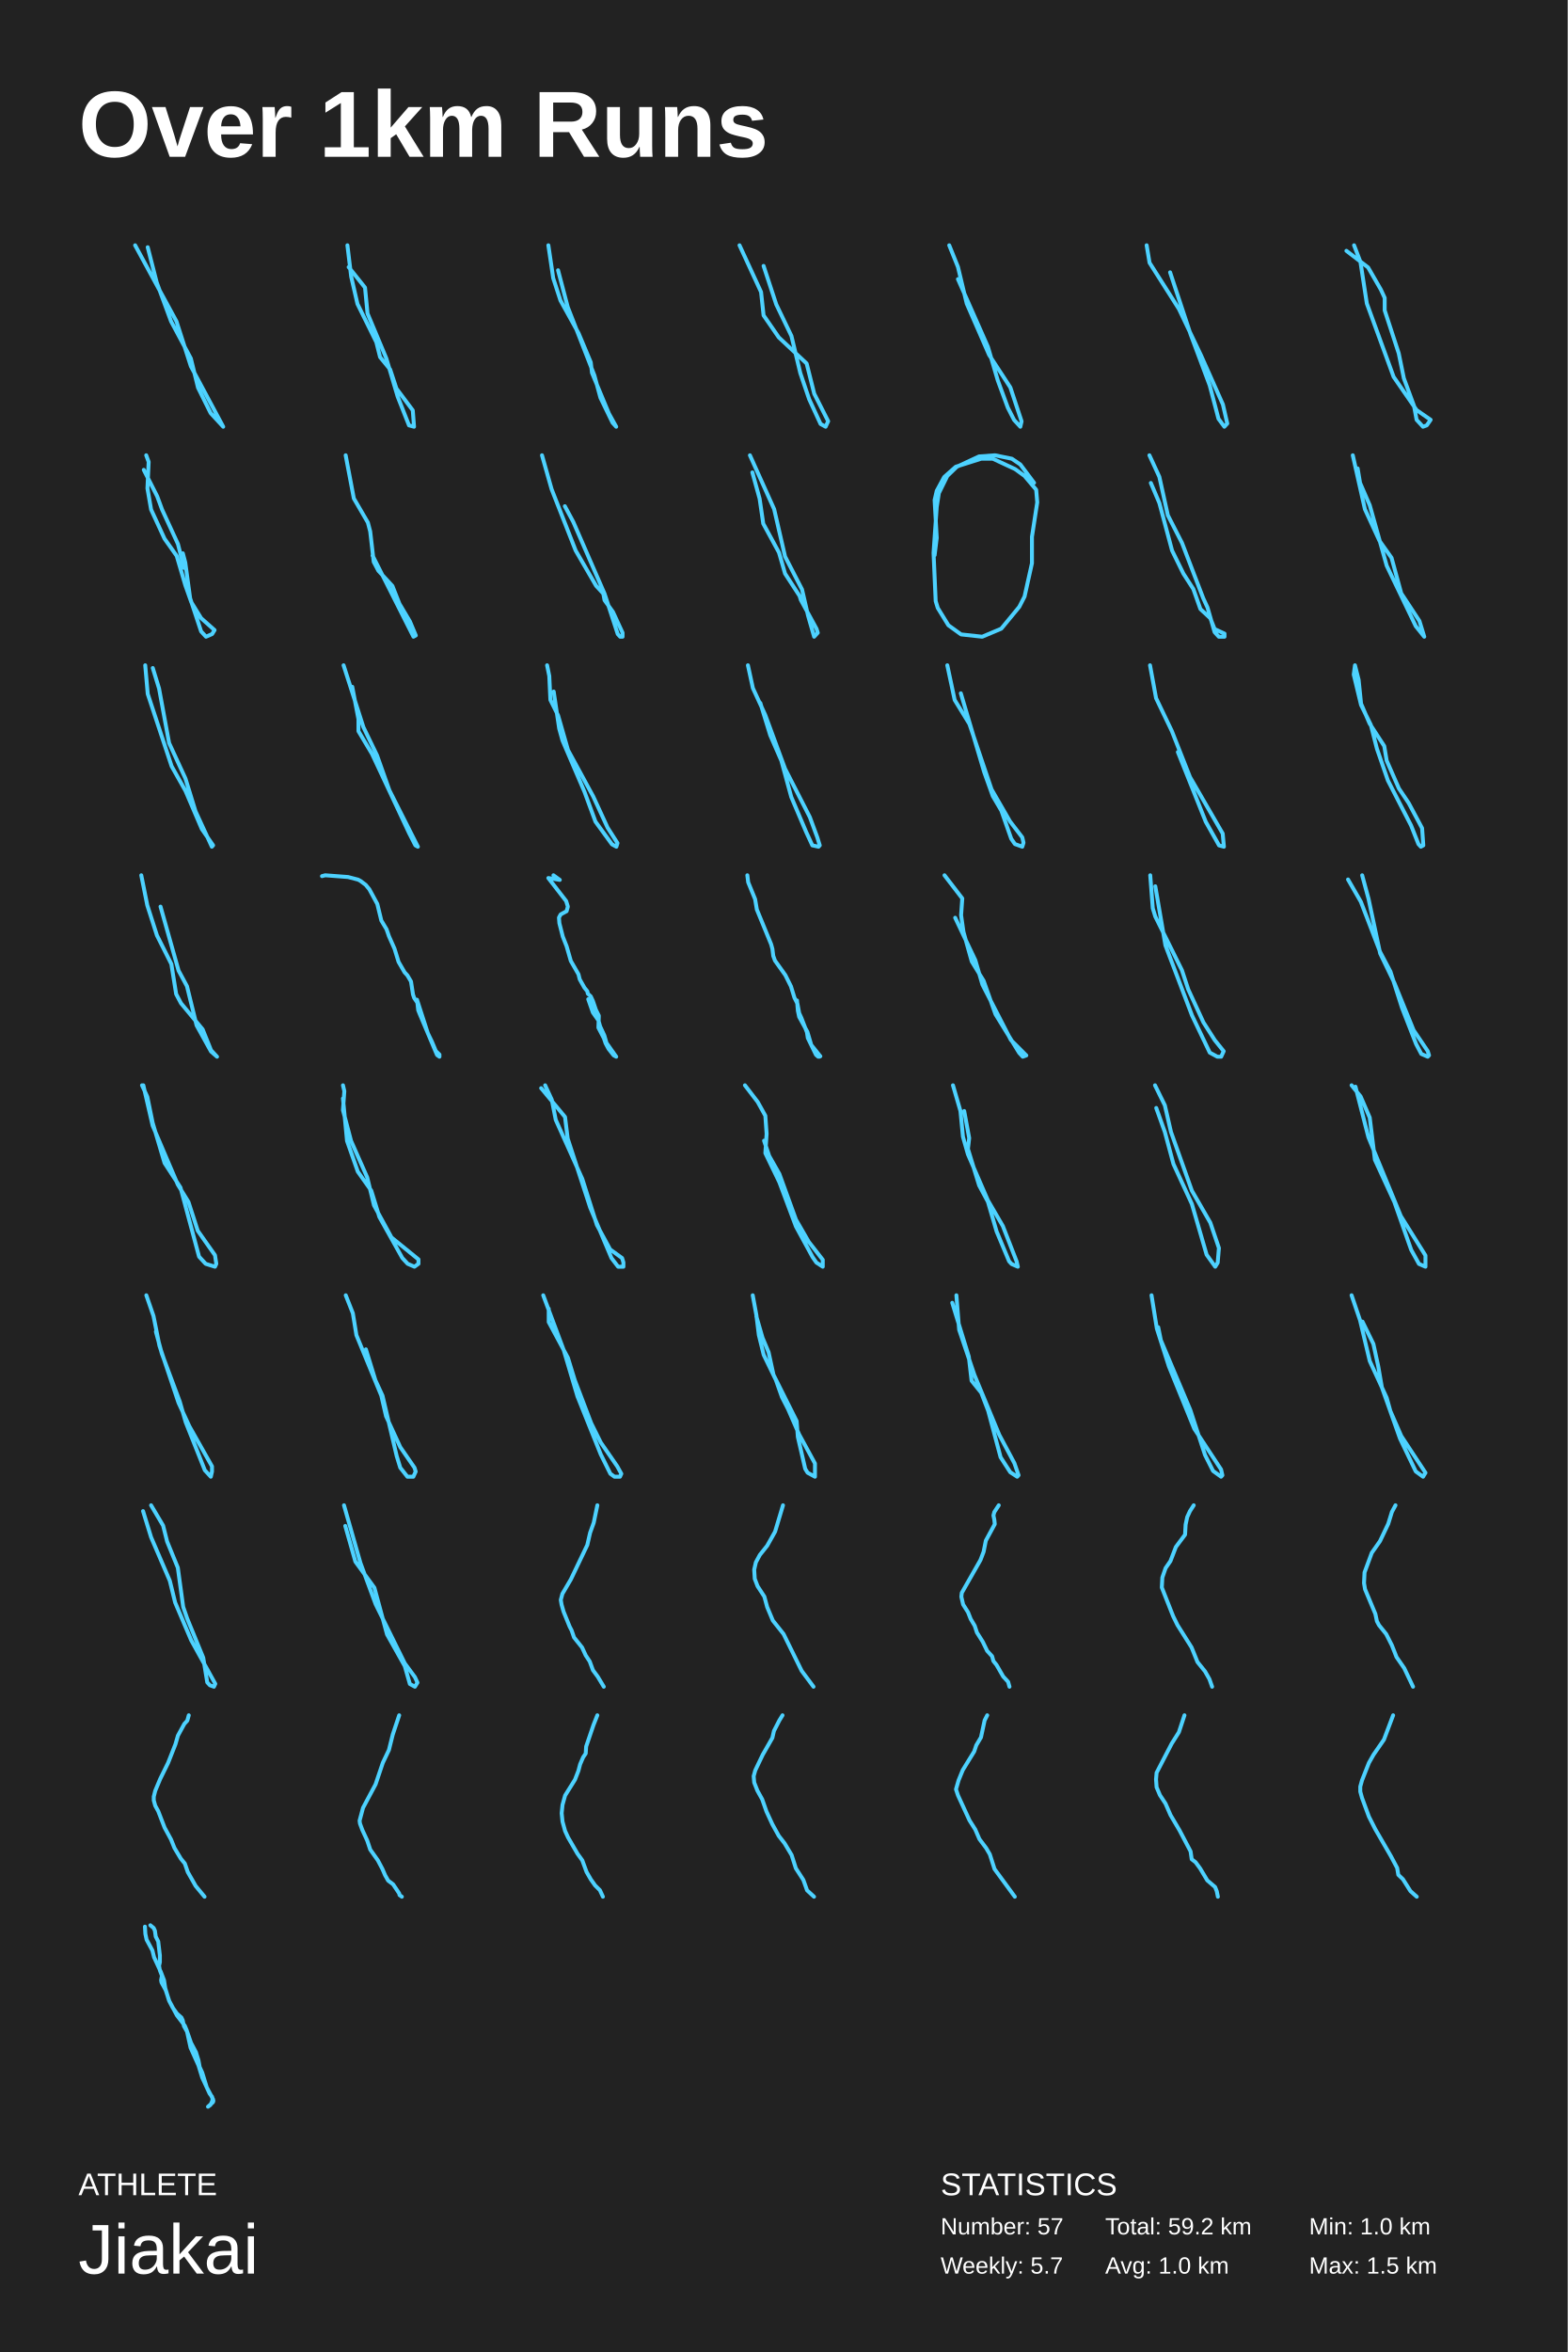
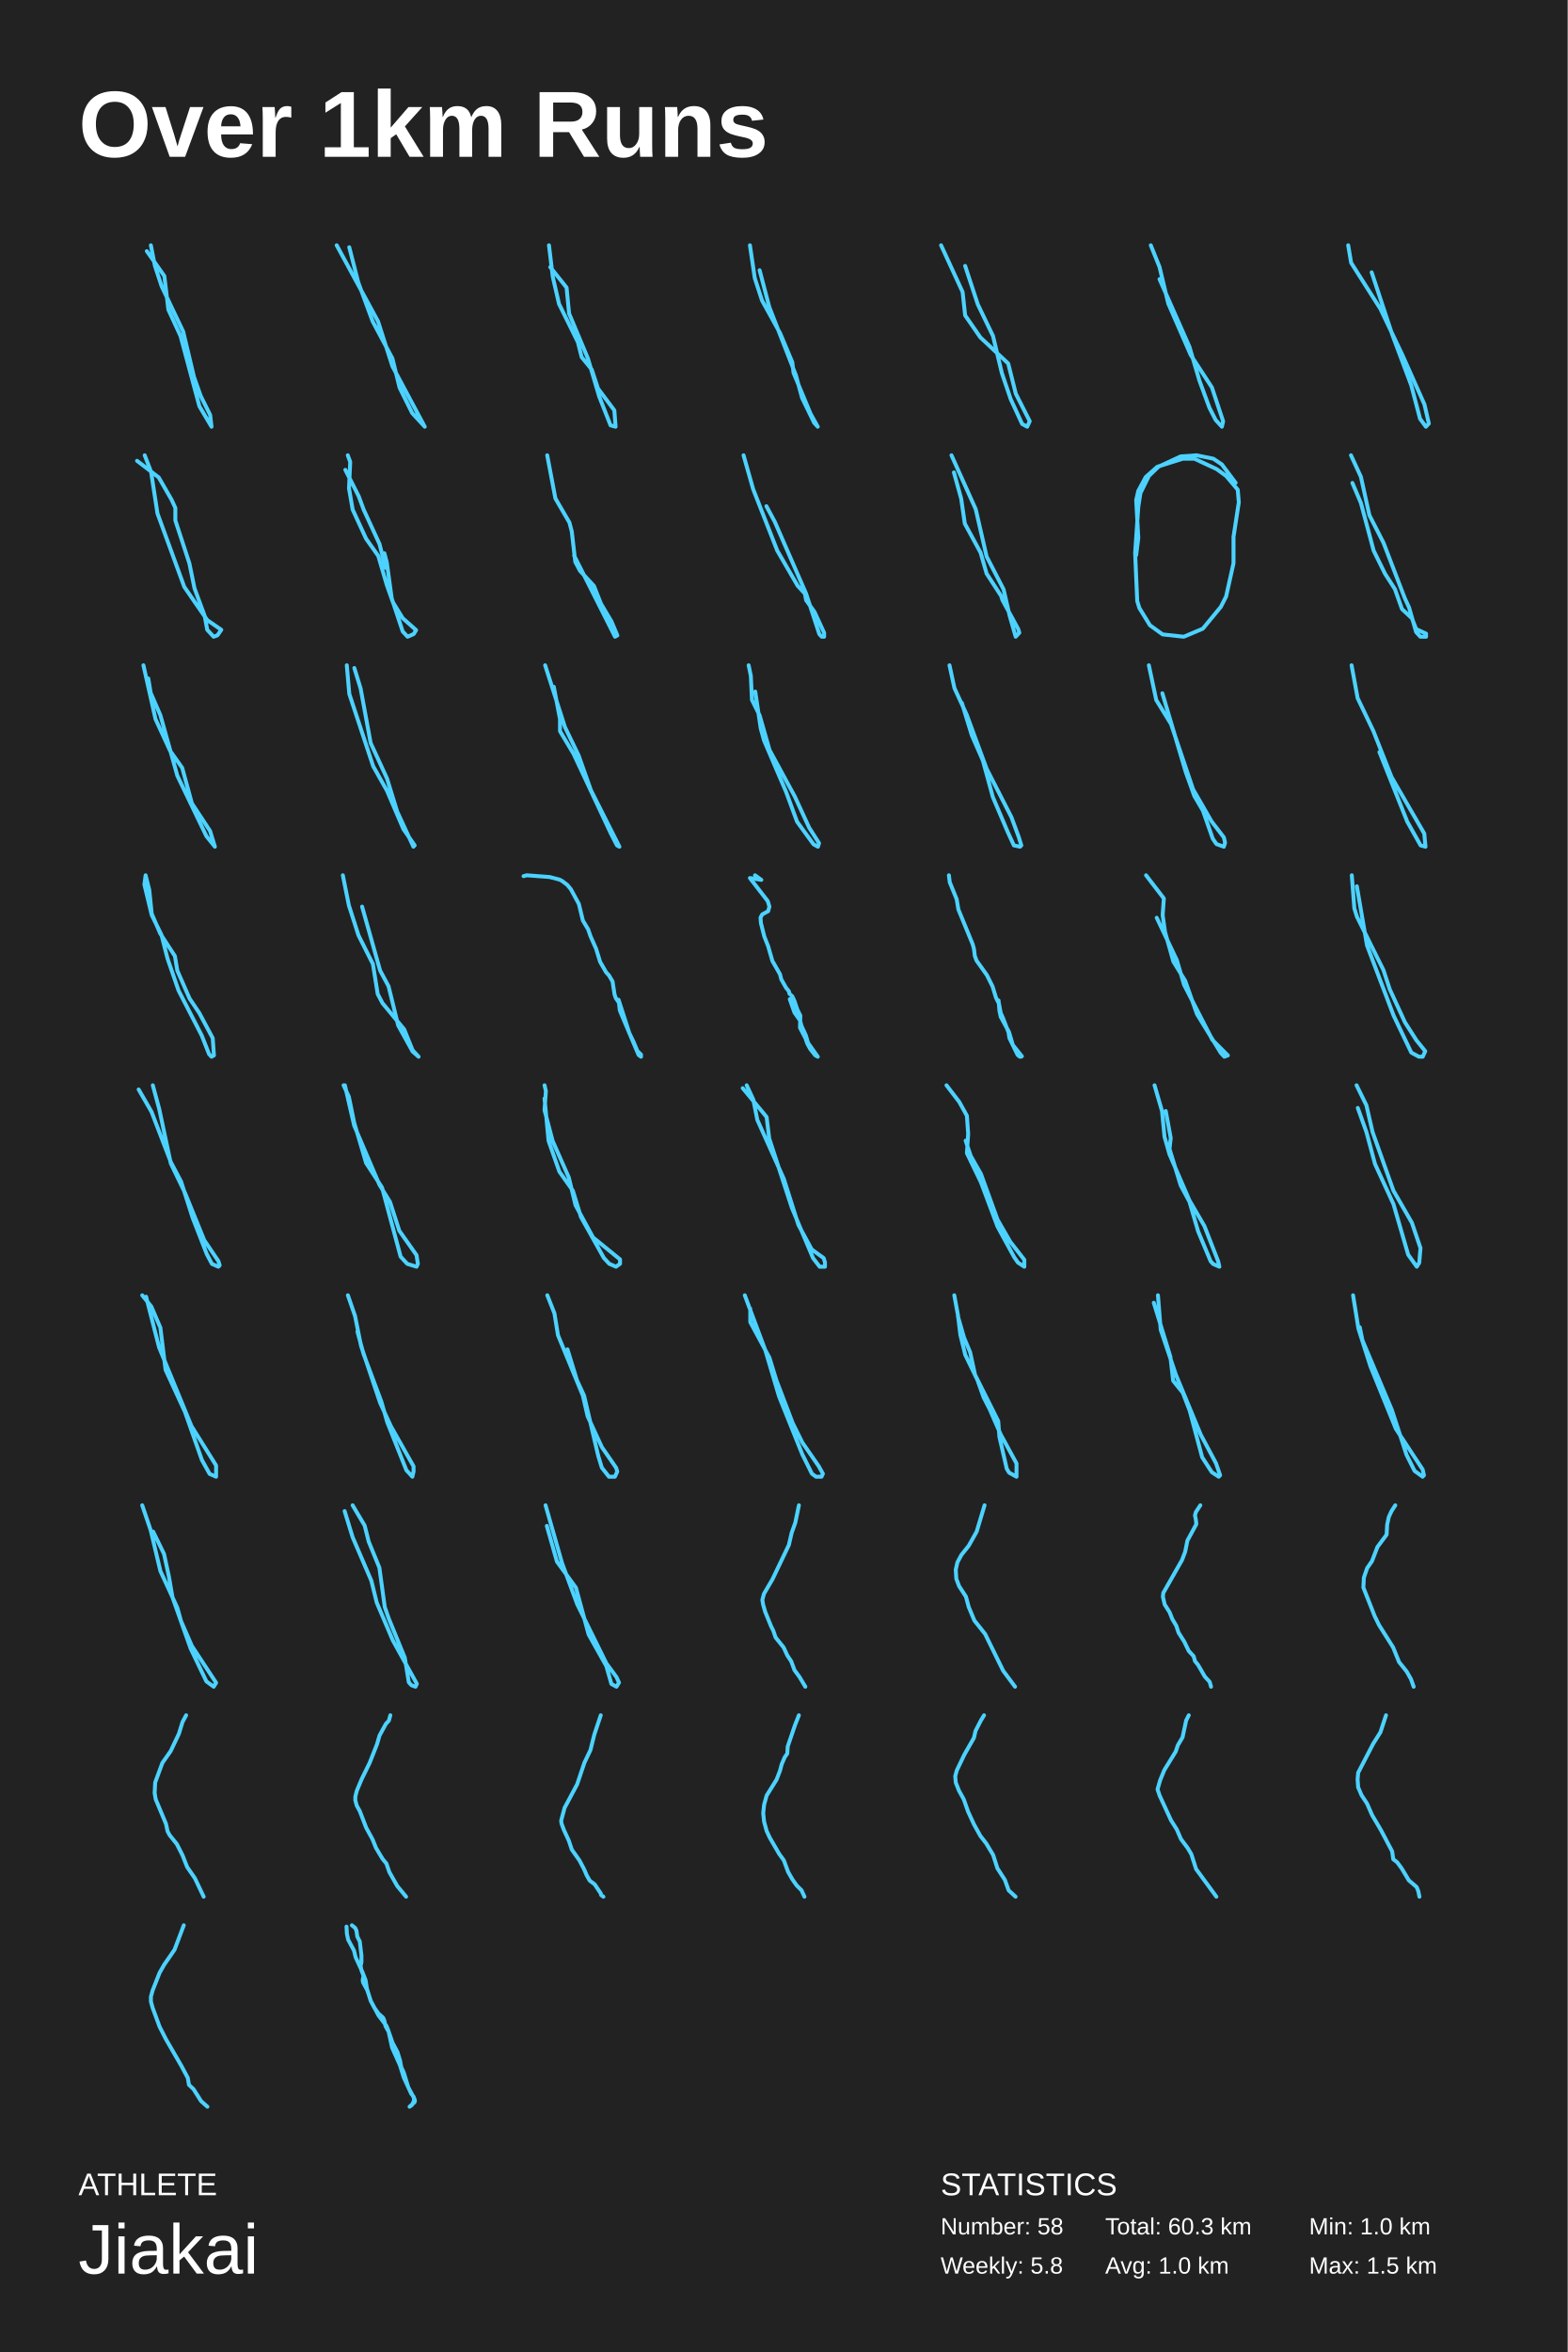
<svg xmlns="http://www.w3.org/2000/svg" baseProfile="full" height="300mm" version="1.1" viewBox="0,0,200,300" width="200mm">
  <defs />
  <rect fill="#222222" height="300" width="200" x="0" y="0" />
  <text fill="#FFFFFF" style="font-size:12px; font-family:Arial; font-weight:bold;" x="10" y="20">Over 1km Runs</text>
  <text fill="#FFFFFF" style="font-size:4px; font-family:Arial" x="10" y="280">ATHLETE</text>
  <text fill="#FFFFFF" style="font-size:9px; font-family:Arial" x="10" y="290">Jiakai</text>
  <text fill="#FFFFFF" style="font-size:4px; font-family:Arial" x="120" y="280">STATISTICS</text>
-   <text fill="#FFFFFF" style="font-size:3px; font-family:Arial" x="120" y="285">Number: 57</text>
-   <text fill="#FFFFFF" style="font-size:3px; font-family:Arial" x="120" y="290">Weekly: 5.7</text>
-   <text fill="#FFFFFF" style="font-size:3px; font-family:Arial" x="141" y="285">Total: 59.2 km</text>
+   <text fill="#FFFFFF" style="font-size:3px; font-family:Arial" x="120" y="285">Number: 58</text>
+   <text fill="#FFFFFF" style="font-size:3px; font-family:Arial" x="120" y="290">Weekly: 5.8</text>
+   <text fill="#FFFFFF" style="font-size:3px; font-family:Arial" x="141" y="285">Total: 60.3 km</text>
  <text fill="#FFFFFF" style="font-size:3px; font-family:Arial" x="141" y="290">Avg: 1.0 km</text>
  <text fill="#FFFFFF" style="font-size:3px; font-family:Arial" x="167" y="285">Min: 1.0 km</text>
  <text fill="#FFFFFF" style="font-size:3px; font-family:Arial" x="167" y="290">Max: 1.5 km</text>
-   <polyline fill="none" points="18.844,31.535 19.99,36.014 21.825,40.991 24.348,45.719 25.265,49.452 26.87,52.687 28.476,54.429 24.348,46.714 22.513,40.991 17.238,31.286" stroke="#4dd2ff" stroke-linecap="round" stroke-linejoin="round" stroke-width="0.5" />
-   <polyline fill="none" points="44.482,34.07 46.567,36.68 46.888,39.986 49.293,45.728 50.736,50.6 52.18,54.255 52.821,54.429 52.661,52.341 50.576,49.556 49.774,47.12 48.491,45.554 48.01,43.64 45.605,38.768 44.803,35.288 44.322,31.286" stroke="#4dd2ff" stroke-linecap="round" stroke-linejoin="round" stroke-width="0.5" />
-   <polyline fill="none" points="71.195,34.472 72.431,39.168 75.831,47.888 76.604,50.739 78.149,53.925 78.613,54.429 77.686,52.752 75.522,47.553 75.368,46.211 73.822,42.522 71.504,38.329 70.577,35.478 69.958,31.286" stroke="#4dd2ff" stroke-linecap="round" stroke-linejoin="round" stroke-width="0.5" />
-   <polyline fill="none" points="97.415,33.916 99.031,38.825 100.969,42.857 102.1,47.591 103.232,50.922 104.686,54.078 105.332,54.429 105.655,53.727 103.878,50.221 102.908,46.364 99.354,43.032 97.415,40.227 97.092,37.247 94.345,31.286" stroke="#4dd2ff" stroke-linecap="round" stroke-linejoin="round" stroke-width="0.5" />
-   <polyline fill="none" points="122.213,35.603 126.033,44.239 127.306,48.557 128.579,52.011 129.375,53.565 130.171,54.429 130.33,53.738 128.898,49.42 126.192,45.275 123.327,38.712 122.213,34.049 121.099,31.286" stroke="#4dd2ff" stroke-linecap="round" stroke-linejoin="round" stroke-width="0.5" />
-   <polyline fill="none" points="149.277,34.737 151.896,42.654 154.328,49.15 155.451,53.414 156.199,54.429 156.573,54.023 156.012,51.586 153.206,45.293 150.4,39.406 146.658,33.519 146.284,31.286" stroke="#4dd2ff" stroke-linecap="round" stroke-linejoin="round" stroke-width="0.5" />
-   <polyline fill="none" points="171.77,31.992 174.538,34.112 176.166,36.939 176.654,37.999 176.654,39.589 178.445,45.065 179.097,48.245 180.399,51.779 180.725,53.545 181.539,54.429 182.027,54.252 182.516,53.545 180.725,52.309 177.794,48.069 174.375,38.706 173.561,33.406 172.747,31.286" stroke="#4dd2ff" stroke-linecap="round" stroke-linejoin="round" stroke-width="0.5" />
-   <polyline fill="none" points="18.342,59.93 20.055,63.308 20.678,64.997 22.701,69.389 23.48,72.43 23.324,70.572 23.636,71.754 24.258,76.315 25.659,80.539 26.282,81.214 27.06,80.876 27.372,80.37 25.659,78.849 24.414,76.822 23.636,74.626 22.546,70.91 20.989,68.714 19.277,64.997 18.81,62.295 18.965,58.916 18.654,58.071" stroke="#4dd2ff" stroke-linecap="round" stroke-linejoin="round" stroke-width="0.5" />
-   <polyline fill="none" points="47.527,70.857 52.748,81.214 53.046,81.052 52.3,79.272 50.958,77.007 50.063,74.741 48.273,72.799 47.677,71.666 47.229,67.782 46.931,66.649 45.141,63.574 44.097,58.071" stroke="#4dd2ff" stroke-linecap="round" stroke-linejoin="round" stroke-width="0.5" />
-   <polyline fill="none" points="72.061,64.565 73.135,66.563 77.124,75.72 78.812,80.881 79.119,81.214 79.426,81.214 79.426,80.715 78.198,78.051 77.124,76.552 76.971,75.72 76.05,74.721 73.442,70.226 70.373,62.4 69.146,58.071" stroke="#4dd2ff" stroke-linecap="round" stroke-linejoin="round" stroke-width="0.5" />
-   <polyline fill="none" points="95.673,58.071 98.764,64.947 100.155,70.985 102.318,75.177 103.091,78.531 103.864,81.214 104.327,80.711 104.173,80.208 102.164,76.519 102.009,76.016 100.155,73.165 99.382,70.481 97.373,66.792 96.909,63.606 95.982,60.252" stroke="#4dd2ff" stroke-linecap="round" stroke-linejoin="round" stroke-width="0.5" />
-   <polyline fill="none" points="131.923,61.587 130.169,59.243 129.089,58.511 126.929,58.071 124.904,58.218 122.07,59.536 120.855,60.708 119.775,62.905 119.505,64.663 119.1,70.522 119.37,76.674 119.64,77.552 120.99,79.75 122.61,80.921 125.309,81.214 127.739,80.189 130.034,77.406 130.709,76.088 131.653,71.84 131.653,68.471 132.328,64.077 132.193,62.466 130.709,60.708 129.494,59.829 126.659,58.511 125.174,58.511 121.935,59.536 120.45,60.854 119.505,62.612 119.235,63.784 119.505,68.618 119.235,70.815" stroke="#4dd2ff" stroke-linecap="round" stroke-linejoin="round" stroke-width="0.5" />
-   <polyline fill="none" points="146.639,58.071 147.904,60.817 148.989,65.72 150.796,69.251 153.507,76.311 154.049,77.488 154.953,80.626 155.495,81.214 156.218,81.214 156.218,80.822 154.953,80.234 154.411,78.861 153.146,77.684 152.242,75.134 150.977,73.173 149.531,70.231 147.904,64.151 146.82,61.602" stroke="#4dd2ff" stroke-linecap="round" stroke-linejoin="round" stroke-width="0.5" />
-   <polyline fill="none" points="173.202,59.748 173.511,61.593 174.747,64.444 176.911,72.158 180.62,79.873 181.702,81.214 181.084,79.202 178.766,75.68 177.529,71.152 175.984,68.972 174.129,64.947 172.584,58.071" stroke="#4dd2ff" stroke-linecap="round" stroke-linejoin="round" stroke-width="0.5" />
-   <polyline fill="none" points="19.49,85.205 20.291,87.815 21.574,94.776 23.659,99.3 24.942,103.476 27.027,108.0 27.187,107.826 25.744,105.738 23.659,100.866 21.895,97.734 18.848,88.511 18.527,84.857" stroke="#4dd2ff" stroke-linecap="round" stroke-linejoin="round" stroke-width="0.5" />
-   <polyline fill="none" points="44.938,87.6 45.728,91.714 45.728,93.257 47.466,96.171 52.205,106.286 52.995,107.829 53.311,108.0 49.677,100.8 48.097,96.343 46.36,92.743 43.832,84.857" stroke="#4dd2ff" stroke-linecap="round" stroke-linejoin="round" stroke-width="0.5" />
-   <polyline fill="none" points="70.638,88.207 71.339,92.927 71.76,94.449 74.566,100.996 75.969,104.803 78.074,107.695 78.635,108.0 78.776,107.543 77.513,105.564 75.689,101.605 72.462,95.667 71.199,91.252 70.217,89.273 70.076,86.227 69.796,84.857" stroke="#4dd2ff" stroke-linecap="round" stroke-linejoin="round" stroke-width="0.5" />
-   <polyline fill="none" points="96.998,89.657 98.262,93.771 99.684,97.029 100.948,101.657 102.844,106.114 103.634,107.829 104.424,108.0 104.582,107.829 104.266,106.8 103.318,104.229 100.158,98.057 97.63,91.2 96.05,87.771 95.418,84.857" stroke="#4dd2ff" stroke-linecap="round" stroke-linejoin="round" stroke-width="0.5" />
-   <polyline fill="none" points="122.578,88.431 125.557,98.471 126.655,101.534 127.753,103.405 129.008,106.979 129.478,107.66 130.419,108.0 130.576,107.489 130.419,106.809 128.851,104.767 126.498,100.683 123.676,92.345 121.794,89.282 120.853,84.857" stroke="#4dd2ff" stroke-linecap="round" stroke-linejoin="round" stroke-width="0.5" />
-   <polyline fill="none" points="150.269,95.925 153.824,104.814 155.524,107.832 156.142,108.0 155.988,106.323 151.815,99.112 149.497,93.242 147.488,89.05 146.715,84.857" stroke="#4dd2ff" stroke-linecap="round" stroke-linejoin="round" stroke-width="0.5" />
-   <polyline fill="none" points="172.862,84.857 172.706,86.04 173.64,89.925 174.886,92.459 175.664,95.5 177.065,99.554 180.023,105.297 180.957,107.662 181.268,108.0 181.58,107.831 181.424,105.635 179.712,102.425 178.466,100.567 176.909,97.02 176.598,95.162 174.73,92.29 173.64,89.756 173.329,86.715 172.862,84.857" stroke="#4dd2ff" stroke-linecap="round" stroke-linejoin="round" stroke-width="0.5" />
-   <polyline fill="none" points="20.479,115.639 22.78,123.797 23.854,125.795 25.082,130.79 26.923,134.12 27.69,134.786 26.923,133.953 25.849,131.289 23.087,127.959 22.474,126.794 21.86,122.965 20.019,119.302 18.791,115.472 18.024,111.643" stroke="#4dd2ff" stroke-linecap="round" stroke-linejoin="round" stroke-width="0.5" />
-   <polyline fill="none" points="41.079,111.754 41.488,111.643 44.403,111.865 45.682,112.198 45.989,112.364 46.653,112.864 47.114,113.419 48.137,115.306 48.648,117.415 49.313,118.525 49.62,119.413 50.336,121.022 50.847,122.687 51.615,124.019 51.973,124.408 52.433,125.185 52.689,126.85 52.842,127.294 53.251,127.904 53.354,128.847 53.507,129.236 55.757,134.564 56.064,134.786 56.064,134.508 55.604,134.064 55.092,132.843 54.581,131.789 53.2,127.515" stroke="#4dd2ff" stroke-linecap="round" stroke-linejoin="round" stroke-width="0.5" />
-   <polyline fill="none" points="70.605,111.643 71.417,112.23 69.955,111.995 72.229,114.932 72.445,115.637 72.283,116.224 71.525,116.636 71.308,117.047 71.363,117.752 71.796,119.455 72.283,120.689 72.824,122.568 73.799,124.272 73.961,124.918 74.556,125.975 74.935,126.445 74.989,126.739 75.368,127.091 75.639,127.678 76.018,128.794 76.397,129.558 76.343,131.085 77.046,132.436 77.263,133.082 77.642,133.787 78.291,134.61 78.616,134.786 77.371,133.024 77.101,132.084 76.559,130.909 76.343,130.145 75.639,129.147 75.044,127.444" stroke="#4dd2ff" stroke-linecap="round" stroke-linejoin="round" stroke-width="0.5" />
-   <polyline fill="none" points="95.343,111.643 95.453,112.54 96.335,114.693 96.556,116.008 98.374,120.434 98.54,121.032 98.65,121.929 98.87,122.527 100.193,124.38 100.909,125.816 101.35,127.251 101.736,128.028 101.956,129.224 102.232,129.822 102.948,131.676 103.059,132.394 104.106,134.547 104.381,134.786 104.547,134.786 104.657,134.726 104.602,134.666 103.5,133.291 103.004,131.616 101.956,129.703 101.791,128.925 101.681,127.61" stroke="#4dd2ff" stroke-linecap="round" stroke-linejoin="round" stroke-width="0.5" />
-   <polyline fill="none" points="120.496,111.643 122.765,114.597 122.613,116.731 122.916,118.865 123.975,122.64 125.487,125.102 127,129.369 130.025,134.293 130.479,134.786 130.933,134.622 128.966,132.652 125.336,125.594 124.429,122.476 121.857,117.059" stroke="#4dd2ff" stroke-linecap="round" stroke-linejoin="round" stroke-width="0.5" />
-   <polyline fill="none" points="147.389,113.045 148.682,120.584 152.075,129.526 154.337,134.26 155.306,134.786 155.791,134.786 156.114,134.084 154.983,132.682 153.529,130.403 151.59,126.195 150.782,123.74 147.389,116.903 147.066,115.851 146.743,111.643" stroke="#4dd2ff" stroke-linecap="round" stroke-linejoin="round" stroke-width="0.5" />
-   <polyline fill="none" points="171.975,112.177 173.616,115.025 176.076,121.434 177.389,123.926 178.865,128.555 180.67,133.184 181.326,134.43 182.147,134.786 182.311,134.608 182.147,134.074 180.342,131.403 177.881,125.351 176.076,121.612 174.6,114.669 173.78,111.643" stroke="#4dd2ff" stroke-linecap="round" stroke-linejoin="round" stroke-width="0.5" />
-   <polyline fill="none" points="18.118,138.429 18.795,139.898 19.472,143.204 20.995,148.347 23.026,151.469 25.396,160.286 26.243,161.204 27.427,161.571 27.597,161.204 27.427,160.102 25.227,156.98 24.042,153.306 22.688,151.102 19.472,143.571 18.287,138.429" stroke="#4dd2ff" stroke-linecap="round" stroke-linejoin="round" stroke-width="0.5" />
-   <polyline fill="none" points="43.755,140.108 44.271,145.521 45.647,149.44 47.367,151.866 48.399,155.226 51.323,160.452 52.011,161.198 52.871,161.571 53.387,161.198 53.387,160.638 49.947,157.839 47.711,153.733 46.851,150.187 44.787,145.521 43.755,141.601 43.927,139.175 43.755,138.429" stroke="#4dd2ff" stroke-linecap="round" stroke-linejoin="round" stroke-width="0.5" />
-   <polyline fill="none" points="69.038,138.796 72.085,142.469 72.424,145.225 75.301,154.041 78.01,160.469 78.856,161.571 79.533,161.571 79.533,161.02 79.364,160.469 77.84,159.367 76.148,156.245 74.286,150.367 70.9,142.837 70.393,140.265 69.546,138.429" stroke="#4dd2ff" stroke-linecap="round" stroke-linejoin="round" stroke-width="0.5" />
-   <polyline fill="none" points="95.034,138.429 96.662,140.549 97.639,142.315 97.802,144.612 97.639,147.085 99.43,150.795 101.547,156.448 103.663,160.335 104.152,161.041 104.966,161.571 104.966,160.688 103.175,158.392 101.547,155.565 99.43,149.735 98.128,147.438 97.476,145.495" stroke="#4dd2ff" stroke-linecap="round" stroke-linejoin="round" stroke-width="0.5" />
-   <polyline fill="none" points="123.009,141.71 123.645,145.164 123.486,146.546 124.918,151.209 126.033,153.281 127.147,157.081 128.738,160.881 129.057,161.226 129.853,161.571 129.693,160.881 127.943,156.39 126.033,153.109 123.486,147.237 122.849,144.991 122.531,141.71 121.576,138.429" stroke="#4dd2ff" stroke-linecap="round" stroke-linejoin="round" stroke-width="0.5" />
-   <polyline fill="none" points="147.508,141.321 148.606,144.384 149.704,148.469 152.056,153.574 153.938,160.04 155.036,161.571 155.349,161.061 155.506,159.189 154.408,155.956 152.056,151.872 149.39,144.384 148.606,140.981 147.351,138.429" stroke="#4dd2ff" stroke-linecap="round" stroke-linejoin="round" stroke-width="0.5" />
-   <polyline fill="none" points="172.431,138.429 173.588,139.864 174.746,142.555 175.407,147.937 177.887,153.319 180.036,159.419 181.028,161.213 181.855,161.571 181.855,160.136 178.714,155.113 174.58,145.066 172.927,138.608" stroke="#4dd2ff" stroke-linecap="round" stroke-linejoin="round" stroke-width="0.5" />
-   <polyline fill="none" points="19.886,169.843 20.648,172.653 22.933,178.769 23.695,181.414 26.133,187.531 26.894,188.357 27.047,187.696 27.047,187.035 24.152,181.91 22.781,178.935 20.343,171.661 19.582,167.859 18.668,165.214" stroke="#4dd2ff" stroke-linecap="round" stroke-linejoin="round" stroke-width="0.5" />
-   <polyline fill="none" points="46.681,172.108 47.891,176.047 48.798,178.017 50.613,185.731 51.067,187.208 51.975,188.357 52.731,188.357 53.034,187.701 52.882,187.208 51.067,184.582 49.252,180.643 48.647,178.017 45.471,170.302 45.017,167.512 44.109,165.214" stroke="#4dd2ff" stroke-linecap="round" stroke-linejoin="round" stroke-width="0.5" />
-   <polyline fill="none" points="69.303,165.214 71.926,172.233 73.674,178.114 76.646,185.512 77.87,187.978 78.394,188.357 79.093,188.357 79.268,187.978 78.744,187.029 76.646,183.994 75.422,181.528 73.324,176.027 72.45,173.182 70.003,168.629 70.003,166.922" stroke="#4dd2ff" stroke-linecap="round" stroke-linejoin="round" stroke-width="0.5" />
-   <polyline fill="none" points="96.497,167.917 97.276,170.62 98.054,172.478 98.677,175.35 101.635,181.262 101.79,183.289 102.724,187.344 103.036,187.85 103.97,188.357 103.97,186.668 101.946,182.952 100.545,179.742 99.766,178.222 98.988,176.026 97.431,172.816 96.809,170.282 96.497,167.748 96.03,165.214" stroke="#4dd2ff" stroke-linecap="round" stroke-linejoin="round" stroke-width="0.5" />
-   <polyline fill="none" points="121.484,166.171 123.599,173.056 123.952,176.116 125.185,177.646 126.067,179.942 127.653,185.871 128.887,187.783 129.768,188.357 129.945,188.166 129.416,186.636 127.477,183.002 124.304,175.351 122.365,169.613 122.013,165.214" stroke="#4dd2ff" stroke-linecap="round" stroke-linejoin="round" stroke-width="0.5" />
-   <polyline fill="none" points="147.76,169.287 148.101,170.954 151.855,179.841 153.732,185.58 154.756,187.617 155.779,188.357 155.95,188.172 155.779,187.431 152.367,182.247 149.125,174.286 147.59,169.473 146.907,165.214" stroke="#4dd2ff" stroke-linecap="round" stroke-linejoin="round" stroke-width="0.5" />
-   <polyline fill="none" points="173.82,168.568 175.211,171.419 175.829,174.27 176.293,176.953 178.611,183.494 180.62,187.686 181.548,188.357 181.857,187.854 178.766,183.158 177.375,179.972 176.911,178.295 174.747,173.599 173.511,168.401 172.429,165.214" stroke="#4dd2ff" stroke-linecap="round" stroke-linejoin="round" stroke-width="0.5" />
-   <polyline fill="none" points="19.274,192.0 20.81,194.592 21.322,196.629 22.687,199.961 23.369,204.96 23.881,206.441 25.928,211.44 26.44,214.587 26.781,214.958 27.293,215.143 27.464,214.773 24.393,209.218 22.345,204.405 21.663,201.627 19.274,196.073 18.25,192.741" stroke="#4dd2ff" stroke-linecap="round" stroke-linejoin="round" stroke-width="0.5" />
-   <polyline fill="none" points="44.047,194.63 45.34,199.188 47.764,202.52 49.379,208.481 51.641,212.513 52.288,214.792 52.934,215.143 53.257,214.617 52.934,213.916 51.641,212.162 47.925,204.623 45.986,199.364 43.886,192" stroke="#4dd2ff" stroke-linecap="round" stroke-linejoin="round" stroke-width="0.5" />
-   <polyline fill="none" points="76.208,192 75.747,194.225 75.285,195.505 74.927,197.063 72.825,201.458 71.748,203.293 71.543,204.072 71.645,204.684 71.902,205.574 72.671,207.466 72.927,207.966 73.235,208.857 74.26,210.136 74.721,211.137 75.234,211.916 75.644,213.029 76.26,213.863 77.029,215.143" stroke="#4dd2ff" stroke-linecap="round" stroke-linejoin="round" stroke-width="0.5" />
-   <polyline fill="none" points="99.892,192 98.883,195.362 97.874,197.16 96.938,198.333 96.433,199.271 96.217,200.21 96.289,201.382 96.65,202.321 97.514,203.65 97.874,204.979 98.595,206.699 99.964,208.419 102.27,213.11 103.783,215.143" stroke="#4dd2ff" stroke-linecap="round" stroke-linejoin="round" stroke-width="0.5" />
-   <polyline fill="none" points="127.42,192.0 126.852,192.864 126.738,193.296 126.852,193.851 126.909,194.407 125.771,196.505 125.487,197.925 125.089,198.974 122.7,203.17 122.643,203.664 122.871,204.652 123.496,205.639 123.837,206.503 124.349,207.367 124.634,208.231 125.373,209.403 125.942,210.576 126.567,211.255 126.738,211.872 127.136,212.366 127.989,213.847 128.615,214.526 128.785,215.143" stroke="#4dd2ff" stroke-linecap="round" stroke-linejoin="round" stroke-width="0.5" />
-   <polyline fill="none" points="152.291,192 151.808,192.749 151.463,193.498 151.256,194.472 151.187,195.745 150.014,197.318 149.323,199.115 148.702,200.014 148.288,201.212 148.219,202.486 149.669,206.155 150.221,207.279 152.015,210.125 152.774,211.997 153.741,213.196 154.293,214.169 154.638,215.143" stroke="#4dd2ff" stroke-linecap="round" stroke-linejoin="round" stroke-width="0.5" />
-   <polyline fill="none" points="178.032,192.0 177.571,192.857 177.11,194.357 176.057,196.571 175.004,198.071 174.082,200.571 174.016,201.929 174.148,202.714 175.464,205.857 175.662,206.786 175.925,207.286 176.847,208.429 177.571,209.857 178.163,211.357 179.151,212.786 180.27,215.143" stroke="#4dd2ff" stroke-linecap="round" stroke-linejoin="round" stroke-width="0.5" />
-   <polyline fill="none" points="24.084,218.786 23.895,219.468 23.518,219.878 22.7,221.38 22.385,222.472 21.442,224.862 20.435,226.91 19.806,228.412 19.617,229.163 19.617,229.64 19.806,230.323 20.183,231.006 21.001,233.122 21.819,234.624 22.259,235.716 23.077,237.082 23.581,237.696 23.958,238.788 24.965,240.563 26.097,241.929" stroke="#4dd2ff" stroke-linecap="round" stroke-linejoin="round" stroke-width="0.5" />
-   <polyline fill="none" points="50.928,218.786 50.102,221.263 49.616,223.214 48.839,224.848 47.916,227.59 46.312,230.594 45.875,232.229 45.924,232.598 46.215,233.388 46.847,234.759 47.235,235.919 48.207,237.29 48.79,238.397 49.13,239.187 49.519,239.873 50.15,240.347 50.928,241.507 50.976,241.718 51.268,241.929" stroke="#4dd2ff" stroke-linecap="round" stroke-linejoin="round" stroke-width="0.5" />
-   <polyline fill="none" points="76.205,218.786 75.711,220.035 74.779,222.772 74.724,223.664 74.395,224.14 74.012,225.033 73.792,225.865 73.354,226.996 72.093,229.019 71.764,230.208 71.654,231.279 71.764,232.35 72.093,233.54 72.476,234.373 73.683,236.455 74.286,237.288 74.834,238.775 75.382,239.727 75.931,240.501 76.534,241.096 76.917,241.929" stroke="#4dd2ff" stroke-linecap="round" stroke-linejoin="round" stroke-width="0.5" />
-   <polyline fill="none" points="99.83,218.786 99.421,219.451 98.739,220.782 98.535,221.669 97.308,223.814 96.355,225.81 96.15,226.549 96.218,227.363 96.627,228.398 97.24,229.507 97.785,231.06 98.535,232.686 99.353,234.165 100.102,235.126 100.988,236.605 101.533,238.306 102.487,239.784 102.964,241.115 103.85,241.929" stroke="#4dd2ff" stroke-linecap="round" stroke-linejoin="round" stroke-width="0.5" />
-   <polyline fill="none" points="125.947,218.786 125.615,219.435 125.15,221.597 124.552,222.607 124.286,223.4 122.824,225.779 122.293,227.077 121.96,228.23 122.226,229.023 123.688,232.196 124.419,233.349 124.95,234.575 125.814,235.728 126.279,236.521 126.877,238.396 129.468,241.929" stroke="#4dd2ff" stroke-linecap="round" stroke-linejoin="round" stroke-width="0.5" />
-   <polyline fill="none" points="151.109,218.786 150.398,220.946 149.474,222.411 147.554,226.114 147.483,226.963 147.554,227.966 147.981,228.969 148.692,230.049 149.331,231.514 150.469,233.443 151.891,236.143 152.033,237.146 152.531,237.531 153.099,238.303 154.023,239.846 155.019,240.694 155.232,241.234 155.374,241.929" stroke="#4dd2ff" stroke-linecap="round" stroke-linejoin="round" stroke-width="0.5" />
-   <polyline fill="none" points="177.731,218.786 176.555,221.898 175.231,223.813 174.642,224.851 173.76,227.085 173.539,227.883 173.539,228.522 173.76,229.32 174.642,231.714 175.451,233.31 177.437,236.741 178.246,238.258 178.393,239.135 178.981,239.694 179.938,241.21 180.746,241.929" stroke="#4dd2ff" stroke-linecap="round" stroke-linejoin="round" stroke-width="0.5" />
-   <polyline fill="none" points="19.179,245.571 19.602,245.916 19.761,246.261 19.867,247.007 20.185,247.639 20.396,249.419 20.396,250.28 20.29,250.74 20.396,251.314 20.661,252.003 20.555,252.578 20.608,252.865 21.137,253.841 21.613,255.277 22.037,256.081 22.566,256.827 23.148,257.344 23.307,257.688 23.466,258.435 23.889,259.182 24.365,260.56 25.001,261.766 25.318,262.799 25.477,263.661 25.794,264.35 26.376,266.245 27.17,267.738 27.223,267.968 27.17,268.14 26.535,268.714 26.853,268.485 27.012,268.14 27.117,267.853 27.064,267.451 26.747,267.049 25.794,264.982 25.318,263.431 24.313,261.191 23.836,259.009 23.572,258.378 22.566,257.057 21.561,255.162 21.084,253.611 20.925,252.578 20.502,251.486 19.655,249.649 19.444,248.787 18.703,247.409 18.544,246.663 18.491,245.744" stroke="#4dd2ff" stroke-linecap="round" stroke-linejoin="round" stroke-width="0.5" />
+   <polyline fill="none" points="18.729,32.032 20.965,35.205 21.481,39.498 23.029,42.857 25.437,51.816 26.985,54.429 26.813,52.935 25.609,50.509 24.749,48.083 23.373,42.297 20.621,36.512 19.761,33.899 19.245,31.286" stroke="#4dd2ff" stroke-linecap="round" stroke-linejoin="round" stroke-width="0.5" />
+   <polyline fill="none" points="44.558,31.535 45.705,36.014 47.539,40.991 50.062,45.719 50.979,49.452 52.585,52.687 54.19,54.429 50.062,46.714 48.227,40.991 42.953,31.286" stroke="#4dd2ff" stroke-linecap="round" stroke-linejoin="round" stroke-width="0.5" />
+   <polyline fill="none" points="70.197,34.07 72.281,36.68 72.602,39.986 75.007,45.728 76.451,50.6 77.894,54.255 78.535,54.429 78.375,52.341 76.29,49.556 75.488,47.12 74.206,45.554 73.724,43.64 71.319,38.768 70.517,35.288 70.036,31.286" stroke="#4dd2ff" stroke-linecap="round" stroke-linejoin="round" stroke-width="0.5" />
+   <polyline fill="none" points="96.909,34.472 98.145,39.168 101.546,47.888 102.318,50.739 103.864,53.925 104.327,54.429 103.4,52.752 101.236,47.553 101.082,46.211 99.536,42.522 97.218,38.329 96.291,35.478 95.673,31.286" stroke="#4dd2ff" stroke-linecap="round" stroke-linejoin="round" stroke-width="0.5" />
+   <polyline fill="none" points="123.129,33.916 124.745,38.825 126.684,42.857 127.815,47.591 128.946,50.922 130.4,54.078 131.046,54.429 131.369,53.727 129.592,50.221 128.623,46.364 125.068,43.032 123.129,40.227 122.806,37.247 120.059,31.286" stroke="#4dd2ff" stroke-linecap="round" stroke-linejoin="round" stroke-width="0.5" />
+   <polyline fill="none" points="147.927,35.603 151.747,44.239 153.02,48.557 154.294,52.011 155.089,53.565 155.885,54.429 156.044,53.738 154.612,49.42 151.906,45.275 149.041,38.712 147.927,34.049 146.813,31.286" stroke="#4dd2ff" stroke-linecap="round" stroke-linejoin="round" stroke-width="0.5" />
+   <polyline fill="none" points="174.991,34.737 177.611,42.654 180.043,49.15 181.165,53.414 181.914,54.429 182.288,54.023 181.726,51.586 178.92,45.293 176.114,39.406 172.372,33.519 171.998,31.286" stroke="#4dd2ff" stroke-linecap="round" stroke-linejoin="round" stroke-width="0.5" />
+   <polyline fill="none" points="17.484,58.778 20.252,60.898 21.88,63.725 22.369,64.785 22.369,66.375 24.16,71.851 24.811,75.031 26.113,78.564 26.439,80.331 27.253,81.214 27.741,81.038 28.23,80.331 26.439,79.094 23.508,74.854 20.089,65.491 19.275,60.191 18.461,58.071" stroke="#4dd2ff" stroke-linecap="round" stroke-linejoin="round" stroke-width="0.5" />
+   <polyline fill="none" points="44.057,59.93 45.769,63.308 46.392,64.997 48.416,69.389 49.194,72.43 49.038,70.572 49.35,71.754 49.973,76.315 51.374,80.539 51.996,81.214 52.775,80.876 53.086,80.37 51.374,78.849 50.128,76.822 49.35,74.626 48.26,70.91 46.703,68.714 44.991,64.997 44.524,62.295 44.679,58.916 44.368,58.071" stroke="#4dd2ff" stroke-linecap="round" stroke-linejoin="round" stroke-width="0.5" />
+   <polyline fill="none" points="73.242,70.857 78.462,81.214 78.76,81.052 78.014,79.272 76.672,77.007 75.777,74.741 73.987,72.799 73.391,71.666 72.943,67.782 72.645,66.649 70.855,63.574 69.811,58.071" stroke="#4dd2ff" stroke-linecap="round" stroke-linejoin="round" stroke-width="0.5" />
+   <polyline fill="none" points="97.775,64.565 98.849,66.563 102.839,75.72 104.526,80.881 104.833,81.214 105.14,81.214 105.14,80.715 103.913,78.051 102.839,76.552 102.685,75.72 101.765,74.721 99.156,70.226 96.087,62.4 94.86,58.071" stroke="#4dd2ff" stroke-linecap="round" stroke-linejoin="round" stroke-width="0.5" />
+   <polyline fill="none" points="121.387,58.071 124.478,64.947 125.869,70.985 128.033,75.177 128.805,78.531 129.578,81.214 130.042,80.711 129.887,80.208 127.878,76.519 127.723,76.016 125.869,73.165 125.096,70.481 123.087,66.792 122.623,63.606 121.696,60.252" stroke="#4dd2ff" stroke-linecap="round" stroke-linejoin="round" stroke-width="0.5" />
+   <polyline fill="none" points="157.638,61.587 155.883,59.243 154.803,58.511 152.643,58.071 150.619,58.218 147.784,59.536 146.569,60.708 145.489,62.905 145.22,64.663 144.815,70.522 145.085,76.674 145.355,77.552 146.704,79.75 148.324,80.921 151.024,81.214 153.453,80.189 155.748,77.406 156.423,76.088 157.368,71.84 157.368,68.471 158.043,64.077 157.908,62.466 156.423,60.708 155.208,59.829 152.373,58.511 150.889,58.511 147.649,59.536 146.164,60.854 145.22,62.612 144.95,63.784 145.22,68.618 144.95,70.815" stroke="#4dd2ff" stroke-linecap="round" stroke-linejoin="round" stroke-width="0.5" />
+   <polyline fill="none" points="172.353,58.071 173.618,60.817 174.703,65.72 176.51,69.251 179.221,76.311 179.764,77.488 180.667,80.626 181.21,81.214 181.933,81.214 181.933,80.822 180.667,80.234 180.125,78.861 178.86,77.684 177.956,75.134 176.691,73.173 175.245,70.231 173.618,64.151 172.534,61.602" stroke="#4dd2ff" stroke-linecap="round" stroke-linejoin="round" stroke-width="0.5" />
+   <polyline fill="none" points="18.916,86.534 19.225,88.379 20.462,91.23 22.625,98.944 26.335,106.658 27.416,108.0 26.798,105.988 24.48,102.466 23.244,97.938 21.698,95.758 19.843,91.733 18.298,84.857" stroke="#4dd2ff" stroke-linecap="round" stroke-linejoin="round" stroke-width="0.5" />
+   <polyline fill="none" points="45.204,85.205 46.006,87.815 47.289,94.776 49.373,99.3 50.656,103.476 52.741,108.0 52.901,107.826 51.458,105.738 49.373,100.866 47.609,97.734 44.562,88.511 44.242,84.857" stroke="#4dd2ff" stroke-linecap="round" stroke-linejoin="round" stroke-width="0.5" />
+   <polyline fill="none" points="70.652,87.6 71.442,91.714 71.442,93.257 73.18,96.171 77.919,106.286 78.709,107.829 79.025,108.0 75.392,100.8 73.812,96.343 72.074,92.743 69.546,84.857" stroke="#4dd2ff" stroke-linecap="round" stroke-linejoin="round" stroke-width="0.5" />
+   <polyline fill="none" points="96.352,88.207 97.053,92.927 97.474,94.449 100.281,100.996 101.684,104.803 103.789,107.695 104.35,108.0 104.49,107.543 103.227,105.564 101.403,101.605 98.176,95.667 96.913,91.252 95.931,89.273 95.791,86.227 95.51,84.857" stroke="#4dd2ff" stroke-linecap="round" stroke-linejoin="round" stroke-width="0.5" />
+   <polyline fill="none" points="122.713,89.657 123.976,93.771 125.398,97.029 126.662,101.657 128.558,106.114 129.348,107.829 130.138,108.0 130.296,107.829 129.98,106.8 129.032,104.229 125.872,98.057 123.345,91.2 121.765,87.771 121.133,84.857" stroke="#4dd2ff" stroke-linecap="round" stroke-linejoin="round" stroke-width="0.5" />
+   <polyline fill="none" points="148.292,88.431 151.272,98.471 152.37,101.534 153.467,103.405 154.722,106.979 155.192,107.66 156.133,108.0 156.29,107.489 156.133,106.809 154.565,104.767 152.213,100.683 149.39,92.345 147.508,89.282 146.567,84.857" stroke="#4dd2ff" stroke-linecap="round" stroke-linejoin="round" stroke-width="0.5" />
+   <polyline fill="none" points="175.984,95.925 179.538,104.814 181.238,107.832 181.857,108.0 181.702,106.323 177.529,99.112 175.211,93.242 173.202,89.05 172.429,84.857" stroke="#4dd2ff" stroke-linecap="round" stroke-linejoin="round" stroke-width="0.5" />
+   <polyline fill="none" points="18.576,111.643 18.42,112.825 19.354,116.711 20.6,119.245 21.378,122.285 22.779,126.339 25.737,132.083 26.671,134.448 26.983,134.786 27.294,134.617 27.138,132.421 25.426,129.211 24.18,127.353 22.624,123.806 22.312,121.947 20.444,119.076 19.354,116.542 19.043,113.501 18.576,111.643" stroke="#4dd2ff" stroke-linecap="round" stroke-linejoin="round" stroke-width="0.5" />
+   <polyline fill="none" points="46.193,115.639 48.495,123.797 49.569,125.795 50.796,130.79 52.638,134.12 53.405,134.786 52.638,133.953 51.563,131.289 48.802,127.959 48.188,126.794 47.574,122.965 45.733,119.302 44.505,115.472 43.738,111.643" stroke="#4dd2ff" stroke-linecap="round" stroke-linejoin="round" stroke-width="0.5" />
+   <polyline fill="none" points="66.793,111.754 67.202,111.643 70.117,111.865 71.396,112.198 71.703,112.364 72.368,112.864 72.828,113.419 73.851,115.306 74.362,117.415 75.027,118.525 75.334,119.413 76.05,121.022 76.562,122.687 77.329,124.019 77.687,124.408 78.147,125.185 78.403,126.85 78.556,127.294 78.966,127.904 79.068,128.847 79.221,129.236 81.472,134.564 81.779,134.786 81.779,134.508 81.318,134.064 80.807,132.843 80.295,131.789 78.914,127.515" stroke="#4dd2ff" stroke-linecap="round" stroke-linejoin="round" stroke-width="0.5" />
+   <polyline fill="none" points="96.319,111.643 97.131,112.23 95.669,111.995 97.943,114.932 98.16,115.637 97.997,116.224 97.239,116.636 97.023,117.047 97.077,117.752 97.51,119.455 97.997,120.689 98.538,122.568 99.513,124.272 99.675,124.918 100.271,125.975 100.65,126.445 100.704,126.739 101.083,127.091 101.353,127.678 101.732,128.794 102.111,129.558 102.057,131.085 102.761,132.436 102.977,133.082 103.356,133.787 104.006,134.61 104.331,134.786 103.085,133.024 102.815,132.084 102.274,130.909 102.057,130.145 101.353,129.147 100.758,127.444" stroke="#4dd2ff" stroke-linecap="round" stroke-linejoin="round" stroke-width="0.5" />
+   <polyline fill="none" points="121.057,111.643 121.168,112.54 122.049,114.693 122.27,116.008 124.089,120.434 124.254,121.032 124.364,121.929 124.585,122.527 125.907,124.38 126.624,125.816 127.064,127.251 127.45,128.028 127.671,129.224 127.946,129.822 128.663,131.676 128.773,132.394 129.82,134.547 130.096,134.786 130.261,134.786 130.371,134.726 130.316,134.666 129.214,133.291 128.718,131.616 127.671,129.703 127.505,128.925 127.395,127.61" stroke="#4dd2ff" stroke-linecap="round" stroke-linejoin="round" stroke-width="0.5" />
+   <polyline fill="none" points="146.21,111.643 148.479,114.597 148.328,116.731 148.63,118.865 149.689,122.64 151.202,125.102 152.714,129.369 155.74,134.293 156.193,134.786 156.647,134.622 154.681,132.652 151.05,125.594 150.143,122.476 147.571,117.059" stroke="#4dd2ff" stroke-linecap="round" stroke-linejoin="round" stroke-width="0.5" />
+   <polyline fill="none" points="173.103,113.045 174.396,120.584 177.789,129.526 180.051,134.26 181.021,134.786 181.505,134.786 181.829,134.084 180.698,132.682 179.243,130.403 177.304,126.195 176.497,123.74 173.103,116.903 172.78,115.851 172.457,111.643" stroke="#4dd2ff" stroke-linecap="round" stroke-linejoin="round" stroke-width="0.5" />
+   <polyline fill="none" points="17.689,138.963 19.33,141.811 21.791,148.22 23.103,150.712 24.58,155.341 26.384,159.969 27.041,161.215 27.861,161.571 28.025,161.393 27.861,160.859 26.056,158.189 23.595,152.136 21.791,148.398 20.314,141.455 19.494,138.429" stroke="#4dd2ff" stroke-linecap="round" stroke-linejoin="round" stroke-width="0.5" />
+   <polyline fill="none" points="43.832,138.429 44.509,139.898 45.186,143.204 46.709,148.347 48.741,151.469 51.11,160.286 51.957,161.204 53.142,161.571 53.311,161.204 53.142,160.102 50.941,156.98 49.756,153.306 48.402,151.102 45.186,143.571 44.001,138.429" stroke="#4dd2ff" stroke-linecap="round" stroke-linejoin="round" stroke-width="0.5" />
+   <polyline fill="none" points="69.47,140.108 69.986,145.521 71.362,149.44 73.082,151.866 74.114,155.226 77.038,160.452 77.726,161.198 78.586,161.571 79.102,161.198 79.102,160.638 75.662,157.839 73.426,153.733 72.566,150.187 70.502,145.521 69.47,141.601 69.642,139.175 69.47,138.429" stroke="#4dd2ff" stroke-linecap="round" stroke-linejoin="round" stroke-width="0.5" />
+   <polyline fill="none" points="94.753,138.796 97.799,142.469 98.138,145.225 101.016,154.041 103.724,160.469 104.57,161.571 105.247,161.571 105.247,161.02 105.078,160.469 103.555,159.367 101.862,156.245 100.0,150.367 96.615,142.837 96.107,140.265 95.26,138.429" stroke="#4dd2ff" stroke-linecap="round" stroke-linejoin="round" stroke-width="0.5" />
+   <polyline fill="none" points="120.749,138.429 122.377,140.549 123.354,142.315 123.516,144.612 123.354,147.085 125.144,150.795 127.261,156.448 129.377,160.335 129.866,161.041 130.68,161.571 130.68,160.688 128.889,158.392 127.261,155.565 125.144,149.735 123.842,147.438 123.191,145.495" stroke="#4dd2ff" stroke-linecap="round" stroke-linejoin="round" stroke-width="0.5" />
+   <polyline fill="none" points="148.723,141.71 149.359,145.164 149.2,146.546 150.633,151.209 151.747,153.281 152.861,157.081 154.453,160.881 154.771,161.226 155.567,161.571 155.408,160.881 153.657,156.39 151.747,153.109 149.2,147.237 148.564,144.991 148.245,141.71 147.29,138.429" stroke="#4dd2ff" stroke-linecap="round" stroke-linejoin="round" stroke-width="0.5" />
+   <polyline fill="none" points="173.222,141.321 174.32,144.384 175.418,148.469 177.77,153.574 179.652,160.04 180.75,161.571 181.063,161.061 181.22,159.189 180.122,155.956 177.77,151.872 175.104,144.384 174.32,140.981 173.065,138.429" stroke="#4dd2ff" stroke-linecap="round" stroke-linejoin="round" stroke-width="0.5" />
+   <polyline fill="none" points="18.145,165.214 19.302,166.65 20.46,169.341 21.121,174.723 23.601,180.105 25.75,186.204 26.742,187.998 27.569,188.357 27.569,186.922 24.428,181.899 20.294,171.852 18.641,165.394" stroke="#4dd2ff" stroke-linecap="round" stroke-linejoin="round" stroke-width="0.5" />
+   <polyline fill="none" points="45.601,169.843 46.362,172.653 48.648,178.769 49.409,181.414 51.847,187.531 52.609,188.357 52.761,187.696 52.761,187.035 49.866,181.91 48.495,178.935 46.058,171.661 45.296,167.859 44.382,165.214" stroke="#4dd2ff" stroke-linecap="round" stroke-linejoin="round" stroke-width="0.5" />
+   <polyline fill="none" points="72.395,172.108 73.605,176.047 74.513,178.017 76.328,185.731 76.782,187.208 77.689,188.357 78.445,188.357 78.748,187.701 78.597,187.208 76.782,184.582 74.966,180.643 74.361,178.017 71.185,170.302 70.731,167.512 69.823,165.214" stroke="#4dd2ff" stroke-linecap="round" stroke-linejoin="round" stroke-width="0.5" />
+   <polyline fill="none" points="95.018,165.214 97.64,172.233 99.388,178.114 102.36,185.512 103.584,187.978 104.108,188.357 104.808,188.357 104.982,187.978 104.458,187.029 102.36,183.994 101.136,181.528 99.038,176.027 98.164,173.182 95.717,168.629 95.717,166.922" stroke="#4dd2ff" stroke-linecap="round" stroke-linejoin="round" stroke-width="0.5" />
+   <polyline fill="none" points="122.212,167.917 122.99,170.62 123.768,172.478 124.391,175.35 127.349,181.262 127.505,183.289 128.439,187.344 128.75,187.85 129.684,188.357 129.684,186.668 127.66,182.952 126.259,179.742 125.481,178.222 124.702,176.026 123.146,172.816 122.523,170.282 122.212,167.748 121.744,165.214" stroke="#4dd2ff" stroke-linecap="round" stroke-linejoin="round" stroke-width="0.5" />
+   <polyline fill="none" points="147.198,166.171 149.313,173.056 149.666,176.116 150.9,177.646 151.781,179.942 153.367,185.871 154.601,187.783 155.483,188.357 155.659,188.166 155.13,186.636 153.191,183.002 150.018,175.351 148.08,169.613 147.727,165.214" stroke="#4dd2ff" stroke-linecap="round" stroke-linejoin="round" stroke-width="0.5" />
+   <polyline fill="none" points="173.474,169.287 173.816,170.954 177.569,179.841 179.446,185.58 180.47,187.617 181.494,188.357 181.664,188.172 181.494,187.431 178.081,182.247 174.839,174.286 173.304,169.473 172.621,165.214" stroke="#4dd2ff" stroke-linecap="round" stroke-linejoin="round" stroke-width="0.5" />
+   <polyline fill="none" points="19.534,195.354 20.925,198.205 21.543,201.056 22.007,203.739 24.325,210.28 26.335,214.472 27.262,215.143 27.571,214.64 24.48,209.944 23.089,206.758 22.625,205.081 20.462,200.385 19.225,195.186 18.143,192.0" stroke="#4dd2ff" stroke-linecap="round" stroke-linejoin="round" stroke-width="0.5" />
+   <polyline fill="none" points="44.988,192.0 46.524,194.592 47.036,196.629 48.401,199.961 49.083,204.96 49.595,206.441 51.643,211.44 52.155,214.587 52.496,214.958 53.008,215.143 53.178,214.773 50.107,209.218 48.06,204.405 47.377,201.627 44.988,196.073 43.965,192.741" stroke="#4dd2ff" stroke-linecap="round" stroke-linejoin="round" stroke-width="0.5" />
+   <polyline fill="none" points="69.762,194.63 71.054,199.188 73.478,202.52 75.094,208.481 77.356,212.513 78.002,214.792 78.648,215.143 78.971,214.617 78.648,213.916 77.356,212.162 73.639,204.623 71.701,199.364 69.6,192" stroke="#4dd2ff" stroke-linecap="round" stroke-linejoin="round" stroke-width="0.5" />
+   <polyline fill="none" points="101.923,192 101.461,194.225 101,195.505 100.641,197.063 98.539,201.458 97.462,203.293 97.257,204.072 97.36,204.684 97.616,205.574 98.385,207.466 98.641,207.966 98.949,208.857 99.974,210.136 100.436,211.137 100.948,211.916 101.359,213.029 101.974,213.863 102.743,215.143" stroke="#4dd2ff" stroke-linecap="round" stroke-linejoin="round" stroke-width="0.5" />
+   <polyline fill="none" points="125.606,192 124.597,195.362 123.589,197.16 122.652,198.333 122.148,199.271 121.932,200.21 122.004,201.382 122.364,202.321 123.228,203.65 123.589,204.979 124.309,206.699 125.678,208.419 127.984,213.11 129.497,215.143" stroke="#4dd2ff" stroke-linecap="round" stroke-linejoin="round" stroke-width="0.5" />
+   <polyline fill="none" points="153.135,192.0 152.566,192.864 152.452,193.296 152.566,193.851 152.623,194.407 151.485,196.505 151.201,197.925 150.803,198.974 148.414,203.17 148.357,203.664 148.585,204.652 149.211,205.639 149.552,206.503 150.064,207.367 150.348,208.231 151.087,209.403 151.656,210.576 152.282,211.255 152.452,211.872 152.85,212.366 153.704,213.847 154.329,214.526 154.5,215.143" stroke="#4dd2ff" stroke-linecap="round" stroke-linejoin="round" stroke-width="0.5" />
+   <polyline fill="none" points="178.006,192 177.522,192.749 177.177,193.498 176.97,194.472 176.901,195.745 175.728,197.318 175.038,199.115 174.417,200.014 174.002,201.212 173.933,202.486 175.383,206.155 175.935,207.279 177.73,210.125 178.489,211.997 179.455,213.196 180.007,214.169 180.352,215.143" stroke="#4dd2ff" stroke-linecap="round" stroke-linejoin="round" stroke-width="0.5" />
+   <polyline fill="none" points="23.746,218.786 23.285,219.643 22.824,221.143 21.771,223.357 20.718,224.857 19.796,227.357 19.73,228.714 19.862,229.5 21.179,232.643 21.376,233.571 21.639,234.071 22.561,235.214 23.285,236.643 23.877,238.143 24.865,239.571 25.984,241.929" stroke="#4dd2ff" stroke-linecap="round" stroke-linejoin="round" stroke-width="0.5" />
+   <polyline fill="none" points="49.798,218.786 49.609,219.468 49.232,219.878 48.414,221.38 48.1,222.472 47.156,224.862 46.149,226.91 45.52,228.412 45.331,229.163 45.331,229.64 45.52,230.323 45.898,231.006 46.715,233.122 47.533,234.624 47.974,235.716 48.792,237.082 49.295,237.696 49.672,238.788 50.679,240.563 51.811,241.929" stroke="#4dd2ff" stroke-linecap="round" stroke-linejoin="round" stroke-width="0.5" />
+   <polyline fill="none" points="76.642,218.786 75.816,221.263 75.33,223.214 74.553,224.848 73.63,227.59 72.027,230.594 71.589,232.229 71.638,232.598 71.929,233.388 72.561,234.759 72.95,235.919 73.921,237.29 74.504,238.397 74.844,239.187 75.233,239.873 75.865,240.347 76.642,241.507 76.691,241.718 76.982,241.929" stroke="#4dd2ff" stroke-linecap="round" stroke-linejoin="round" stroke-width="0.5" />
+   <polyline fill="none" points="101.919,218.786 101.425,220.035 100.493,222.772 100.439,223.664 100.11,224.14 99.726,225.033 99.507,225.865 99.068,226.996 97.807,229.019 97.478,230.208 97.368,231.279 97.478,232.35 97.807,233.54 98.191,234.373 99.397,236.455 100.0,237.288 100.548,238.775 101.097,239.727 101.645,240.501 102.248,241.096 102.632,241.929" stroke="#4dd2ff" stroke-linecap="round" stroke-linejoin="round" stroke-width="0.5" />
+   <polyline fill="none" points="125.544,218.786 125.135,219.451 124.454,220.782 124.249,221.669 123.023,223.814 122.069,225.81 121.864,226.549 121.933,227.363 122.341,228.398 122.955,229.507 123.5,231.06 124.249,232.686 125.067,234.165 125.816,235.126 126.702,236.605 127.247,238.306 128.201,239.784 128.678,241.115 129.564,241.929" stroke="#4dd2ff" stroke-linecap="round" stroke-linejoin="round" stroke-width="0.5" />
+   <polyline fill="none" points="151.661,218.786 151.329,219.435 150.864,221.597 150.266,222.607 150,223.4 148.538,225.779 148.007,227.077 147.675,228.23 147.94,229.023 149.402,232.196 150.133,233.349 150.664,234.575 151.528,235.728 151.993,236.521 152.591,238.396 155.182,241.929" stroke="#4dd2ff" stroke-linecap="round" stroke-linejoin="round" stroke-width="0.5" />
+   <polyline fill="none" points="176.823,218.786 176.112,220.946 175.188,222.411 173.268,226.114 173.197,226.963 173.268,227.966 173.695,228.969 174.406,230.049 175.046,231.514 176.183,233.443 177.605,236.143 177.747,237.146 178.245,237.531 178.814,238.303 179.738,239.846 180.733,240.694 180.946,241.234 181.088,241.929" stroke="#4dd2ff" stroke-linecap="round" stroke-linejoin="round" stroke-width="0.5" />
+   <polyline fill="none" points="23.445,245.571 22.269,248.684 20.945,250.599 20.357,251.637 19.474,253.871 19.254,254.669 19.254,255.307 19.474,256.105 20.357,258.5 21.166,260.096 23.151,263.527 23.96,265.043 24.107,265.921 24.696,266.48 25.652,267.996 26.461,268.714" stroke="#4dd2ff" stroke-linecap="round" stroke-linejoin="round" stroke-width="0.5" />
+   <polyline fill="none" points="44.893,245.571 45.317,245.916 45.475,246.261 45.581,247.007 45.899,247.639 46.111,249.419 46.111,250.28 46.005,250.74 46.111,251.314 46.375,252.003 46.269,252.578 46.322,252.865 46.851,253.841 47.328,255.277 47.751,256.081 48.28,256.827 48.863,257.344 49.021,257.688 49.18,258.435 49.603,259.182 50.08,260.56 50.715,261.766 51.032,262.799 51.191,263.661 51.509,264.35 52.091,266.245 52.885,267.738 52.938,267.968 52.885,268.14 52.25,268.714 52.567,268.485 52.726,268.14 52.832,267.853 52.779,267.451 52.461,267.049 51.509,264.982 51.032,263.431 50.027,261.191 49.55,259.009 49.286,258.378 48.28,257.057 47.275,255.162 46.799,253.611 46.64,252.578 46.216,251.486 45.37,249.649 45.158,248.787 44.417,247.409 44.258,246.663 44.205,245.744" stroke="#4dd2ff" stroke-linecap="round" stroke-linejoin="round" stroke-width="0.5" />
</svg>
